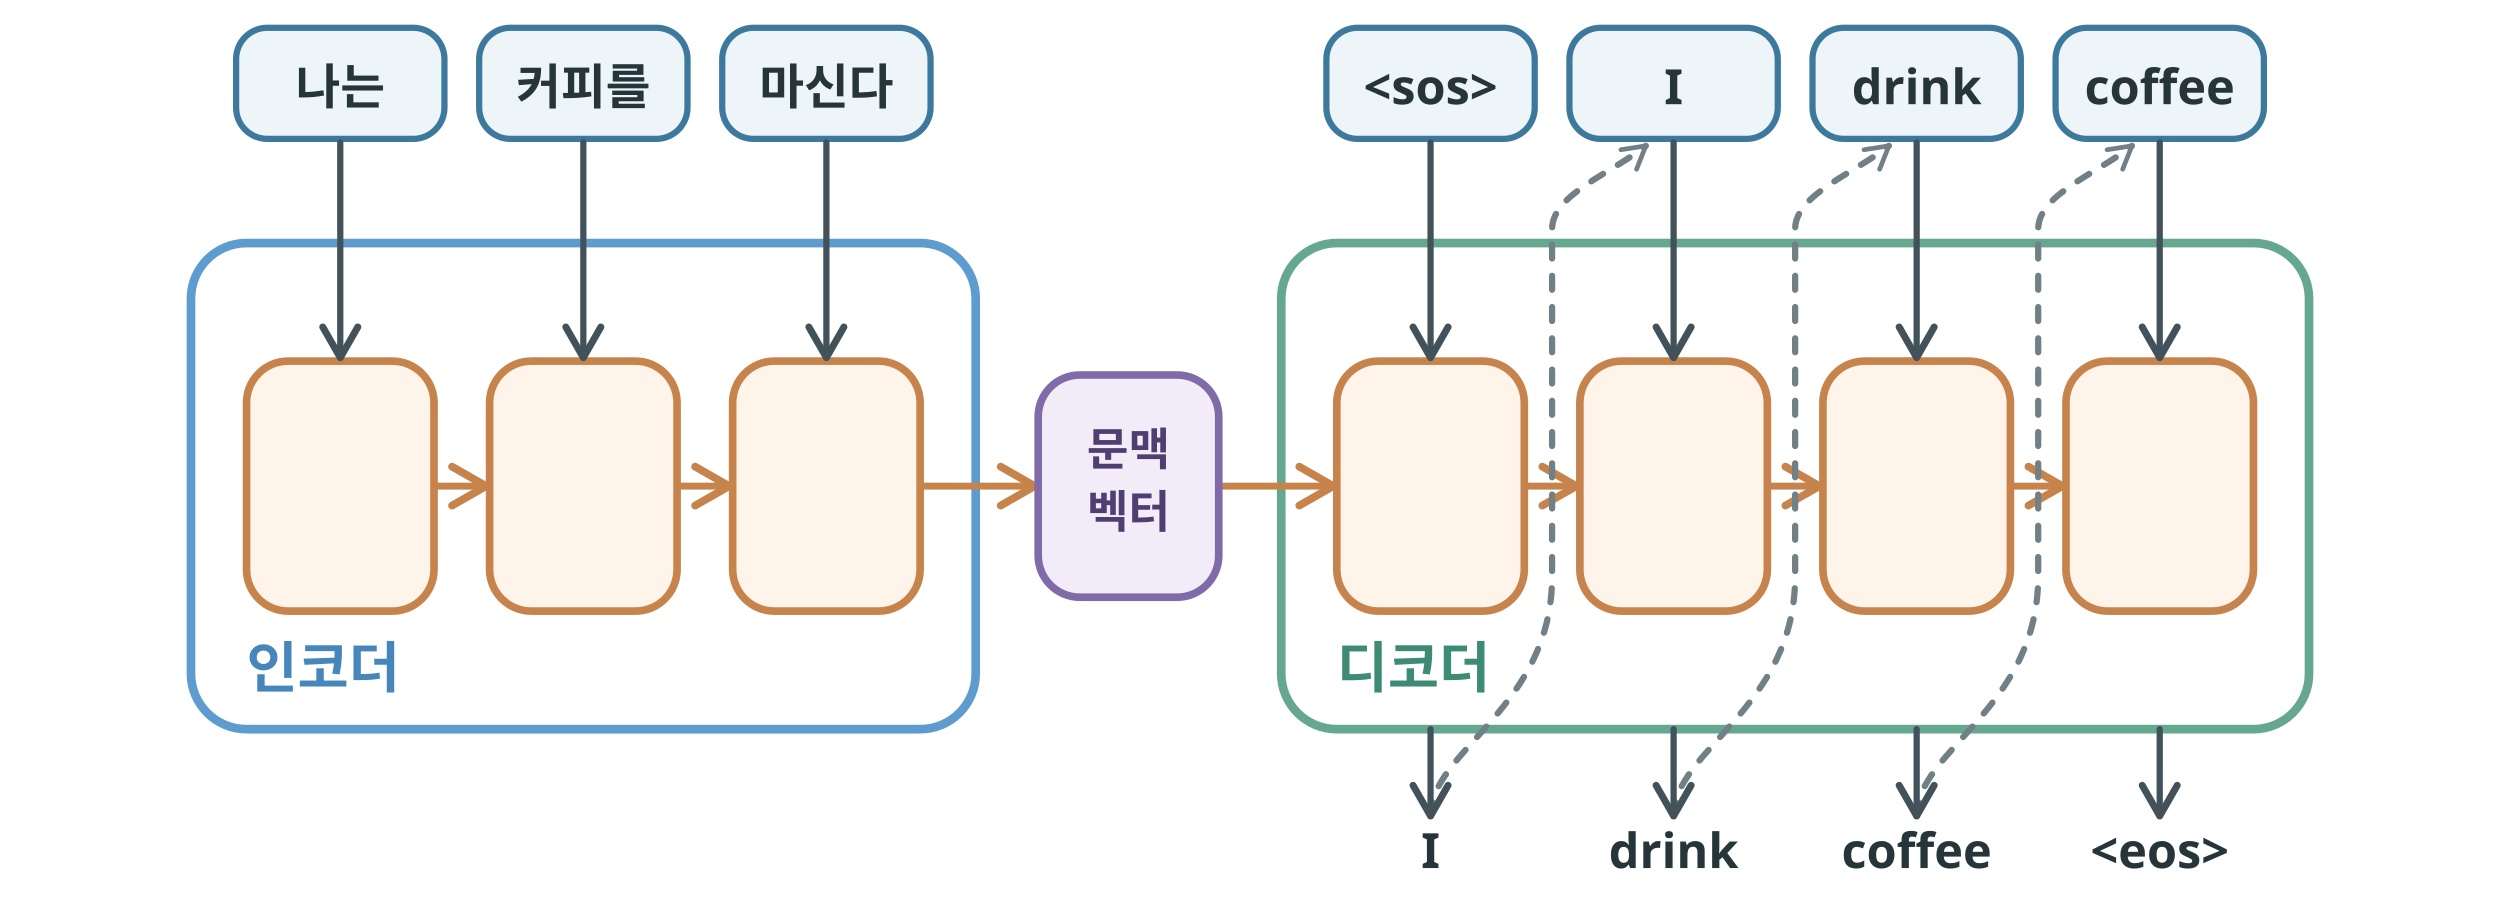
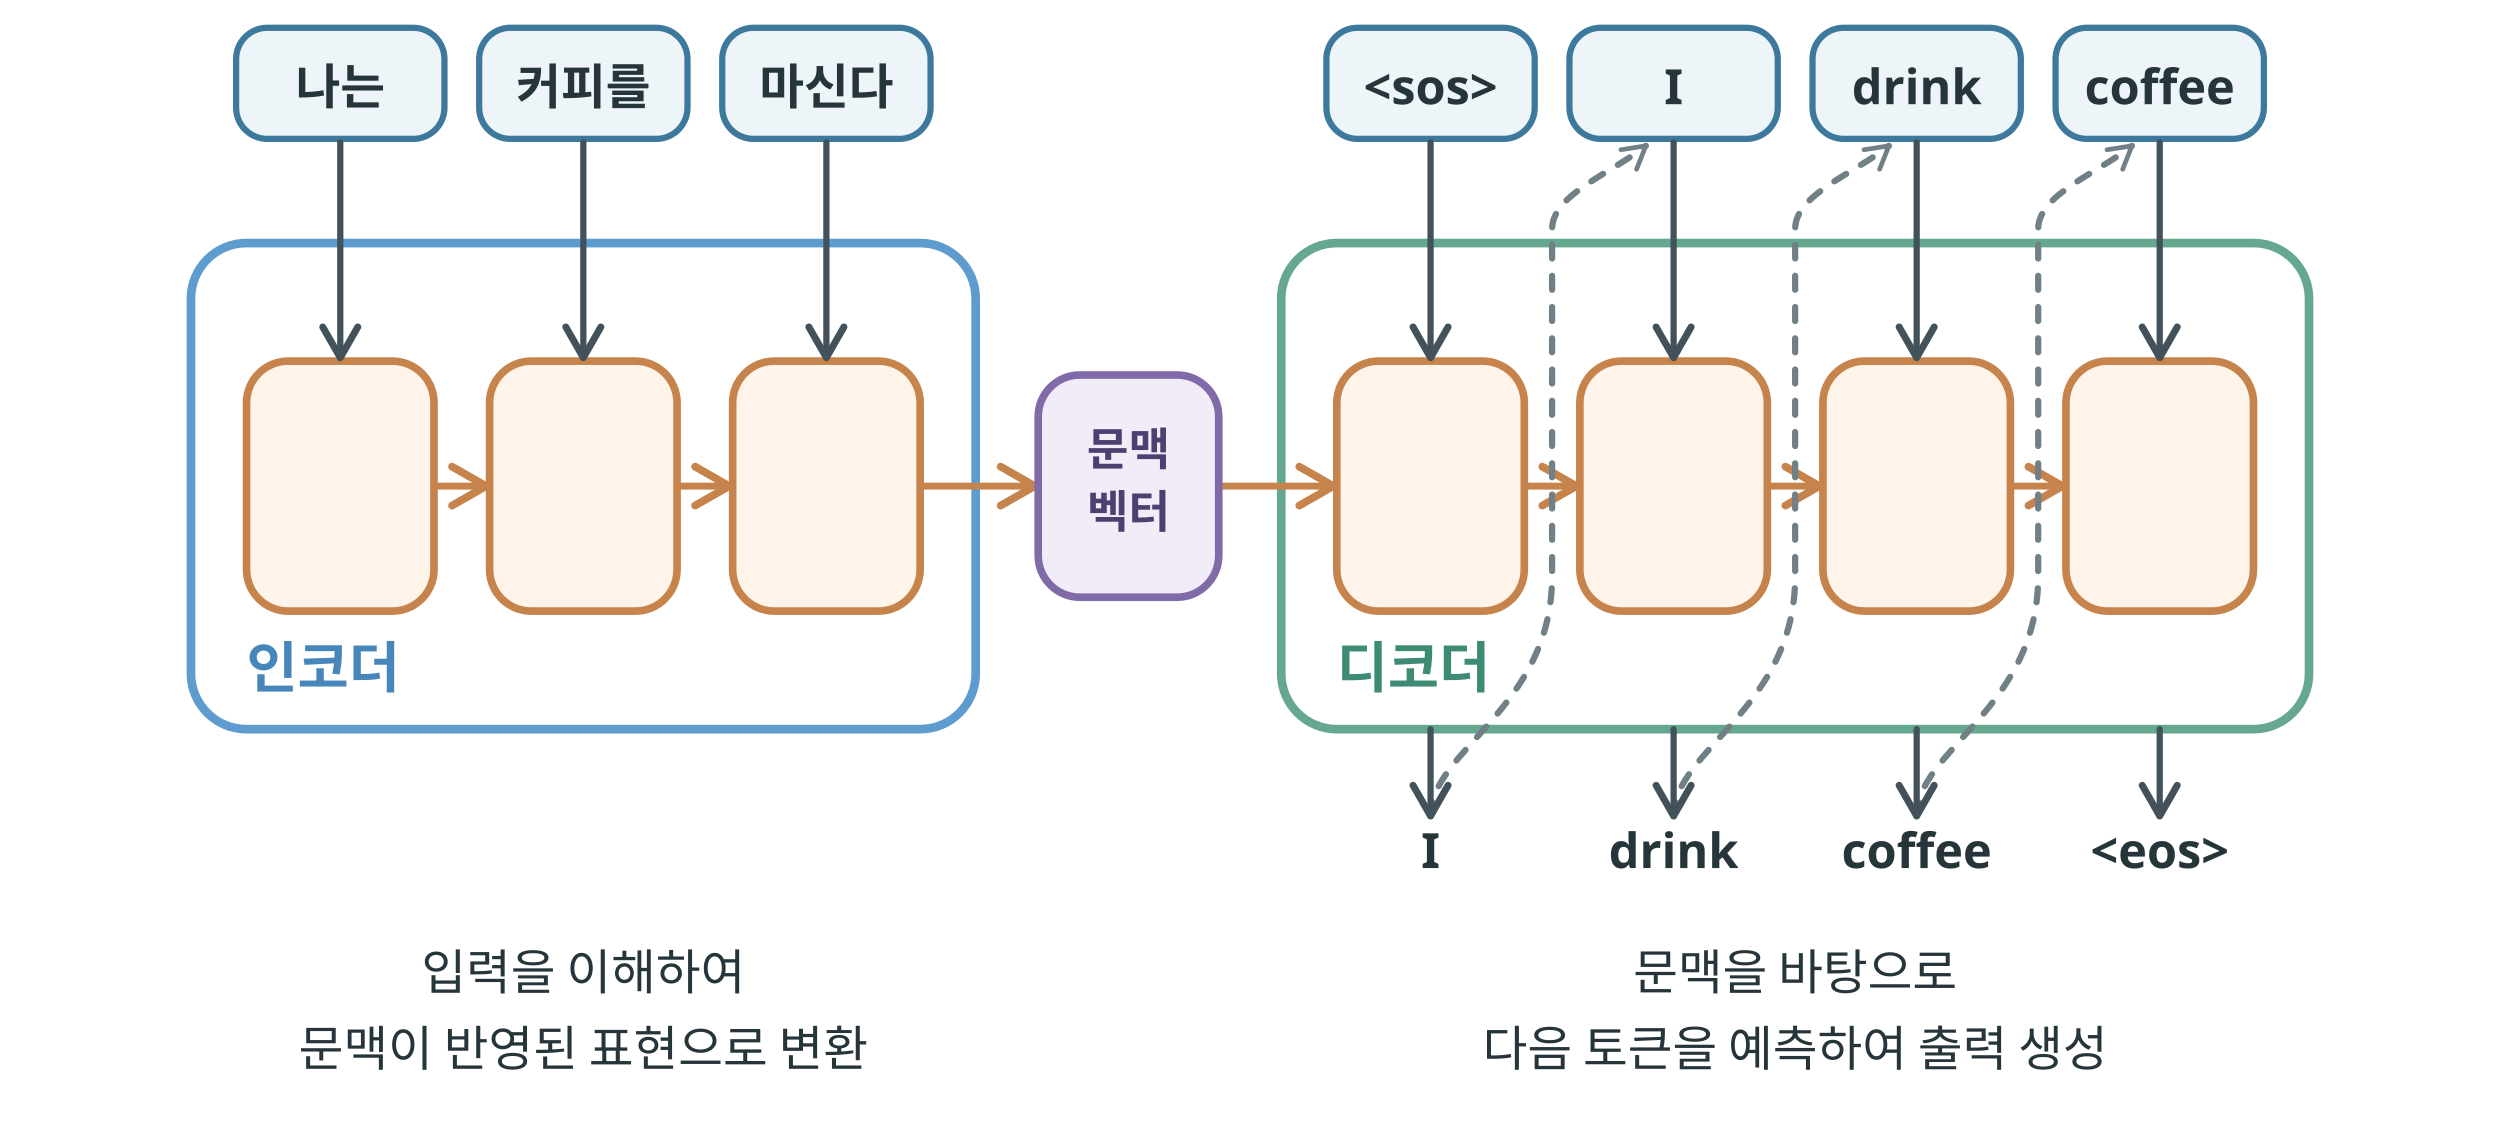
- <svg xmlns="http://www.w3.org/2000/svg" width="720" height="262" viewBox="0 32 720 262" role="img" aria-labelledby="title desc">
+ <svg xmlns="http://www.w3.org/2000/svg" width="720" height="326" viewBox="0 32 720 326" role="img" aria-labelledby="title desc">
  <defs>
    <marker id="black-arrow" markerWidth="7" markerHeight="7" viewBox="0 0 10 10" refX="8" refY="5" orient="auto">
      <path d="M1 1L8 5L1 9" fill="none" stroke="#43525a" stroke-width="1.6" stroke-linecap="round" stroke-linejoin="round" />
    </marker>
    <marker id="flow-arrow" markerWidth="7" markerHeight="7" viewBox="0 0 10 10" refX="8" refY="5" orient="auto">
      <path d="M1 1L8 5L1 9" fill="none" stroke="#c7834c" stroke-width="1.6" stroke-linecap="round" stroke-linejoin="round" />
    </marker>
    <marker id="dashed-arrow" markerWidth="5" markerHeight="5" viewBox="0 0 10 10" refX="8" refY="5" orient="auto">
      <path d="M1 1L8 5L1 9" fill="none" stroke="#718087" stroke-width="1.5" stroke-linecap="round" stroke-linejoin="round" />
    </marker>
  </defs>
  <g font-family="system-ui, sans-serif" font-size="16" font-weight="700" text-anchor="start">
    <text x="71" y="230" fill="#4686bb">인코더</text>
    <text x="385" y="230" fill="#3d8b75">디코더</text>
  </g>
  <g fill="#26353a" font-family="system-ui, sans-serif" font-size="14" font-weight="650" text-anchor="middle">
    <text x="412" y="282">I</text>
    <text x="482" y="282">drink</text>
    <text x="552" y="282">coffee</text>
    <text x="622" y="282">&lt;eos&gt;</text>
  </g>
  <rect x="55" y="102" width="226" height="140" rx="16" fill="none" stroke="#5e9ccf" stroke-width="2.5" />
  <rect x="369" y="102" width="296" height="140" rx="16" fill="none" stroke="#65a88f" stroke-width="2.5" />
  <g fill="none" stroke="#c7834c" stroke-width="2" stroke-linecap="round" marker-end="url(#flow-arrow)">
    <line x1="126" y1="172" x2="140" y2="172" />
    <line x1="196" y1="172" x2="210" y2="172" />
    <line x1="266" y1="172" x2="298" y2="172" />
    <line x1="352" y1="172" x2="384" y2="172" />
    <line x1="440" y1="172" x2="454" y2="172" />
    <line x1="510" y1="172" x2="524" y2="172" />
    <line x1="580" y1="172" x2="594" y2="172" />
  </g>
  <g fill="#fff4e9" stroke="#c7834c" stroke-width="2.2">
    <rect x="71" y="136" width="54" height="72" rx="12" />
    <rect x="141" y="136" width="54" height="72" rx="12" />
    <rect x="211" y="136" width="54" height="72" rx="12" />
    <rect x="385" y="136" width="54" height="72" rx="12" />
    <rect x="455" y="136" width="54" height="72" rx="12" />
    <rect x="525" y="136" width="54" height="72" rx="12" />
    <rect x="595" y="136" width="54" height="72" rx="12" />
  </g>
  <rect x="299" y="140" width="52" height="64" rx="12" fill="#f1ecf8" stroke="#806aa8" stroke-width="2.2" />
  <g fill="#4f3f71" font-family="system-ui, sans-serif" font-size="13" font-weight="700" text-anchor="middle">
    <text x="325" y="166">문맥</text>
    <text x="325" y="184">벡터</text>
  </g>
  <g fill="#eef5f8" stroke="#3d789d" stroke-width="1.8">
    <rect x="68" y="40" width="60" height="32" rx="9" />
    <rect x="138" y="40" width="60" height="32" rx="9" />
    <rect x="208" y="40" width="60" height="32" rx="9" />
    <rect x="382" y="40" width="60" height="32" rx="9" />
    <rect x="452" y="40" width="60" height="32" rx="9" />
    <rect x="522" y="40" width="60" height="32" rx="9" />
    <rect x="592" y="40" width="60" height="32" rx="9" />
  </g>
  <g fill="#26353a" font-family="system-ui, sans-serif" font-size="14" font-weight="650" text-anchor="middle">
    <text x="98" y="62">나는</text>
    <text x="168" y="62">커피를</text>
    <text x="238" y="62">마신다</text>
    <text x="412" y="62">&lt;sos&gt;</text>
    <text x="482" y="62">I</text>
    <text x="552" y="62">drink</text>
    <text x="622" y="62">coffee</text>
  </g>
  <g fill="none" stroke="#718087" stroke-width="1.8" stroke-linecap="round" stroke-dasharray="4 5" marker-end="url(#dashed-arrow)">
    <path d="M412 267 C412 248 447 236 447 198 L447 98 C447 88 464 82 474 74" />
    <path d="M482 267 C482 248 517 236 517 198 L517 98 C517 88 534 82 544 74" />
    <path d="M552 267 C552 248 587 236 587 198 L587 98 C587 88 604 82 614 74" />
  </g>
  <g fill="none" stroke="#43525a" stroke-width="1.8" stroke-linecap="round" marker-end="url(#black-arrow)">
    <line x1="98" y1="73" x2="98" y2="135" />
    <line x1="168" y1="73" x2="168" y2="135" />
    <line x1="238" y1="73" x2="238" y2="135" />
    <line x1="412" y1="73" x2="412" y2="135" />
    <line x1="482" y1="73" x2="482" y2="135" />
    <line x1="552" y1="73" x2="552" y2="135" />
    <line x1="622" y1="73" x2="622" y2="135" />
    <line x1="412" y1="242" x2="412" y2="267" />
    <line x1="482" y1="242" x2="482" y2="267" />
    <line x1="552" y1="242" x2="552" y2="267" />
    <line x1="622" y1="242" x2="622" y2="267" />
  </g>
+   <g font-family="system-ui, sans-serif" font-size="14" fill="#26353a" text-anchor="middle">
+     <text x="168" y="317">입력을 이해하여</text>
+     <text x="168" y="339">문맥이 반영된 표현으로 변환</text>
+     <text x="517" y="317">문맥을 바탕으로</text>
+     <text x="517" y="339">다음 토큰을 예측하여 출력 생성</text>
+   </g>
</svg>
